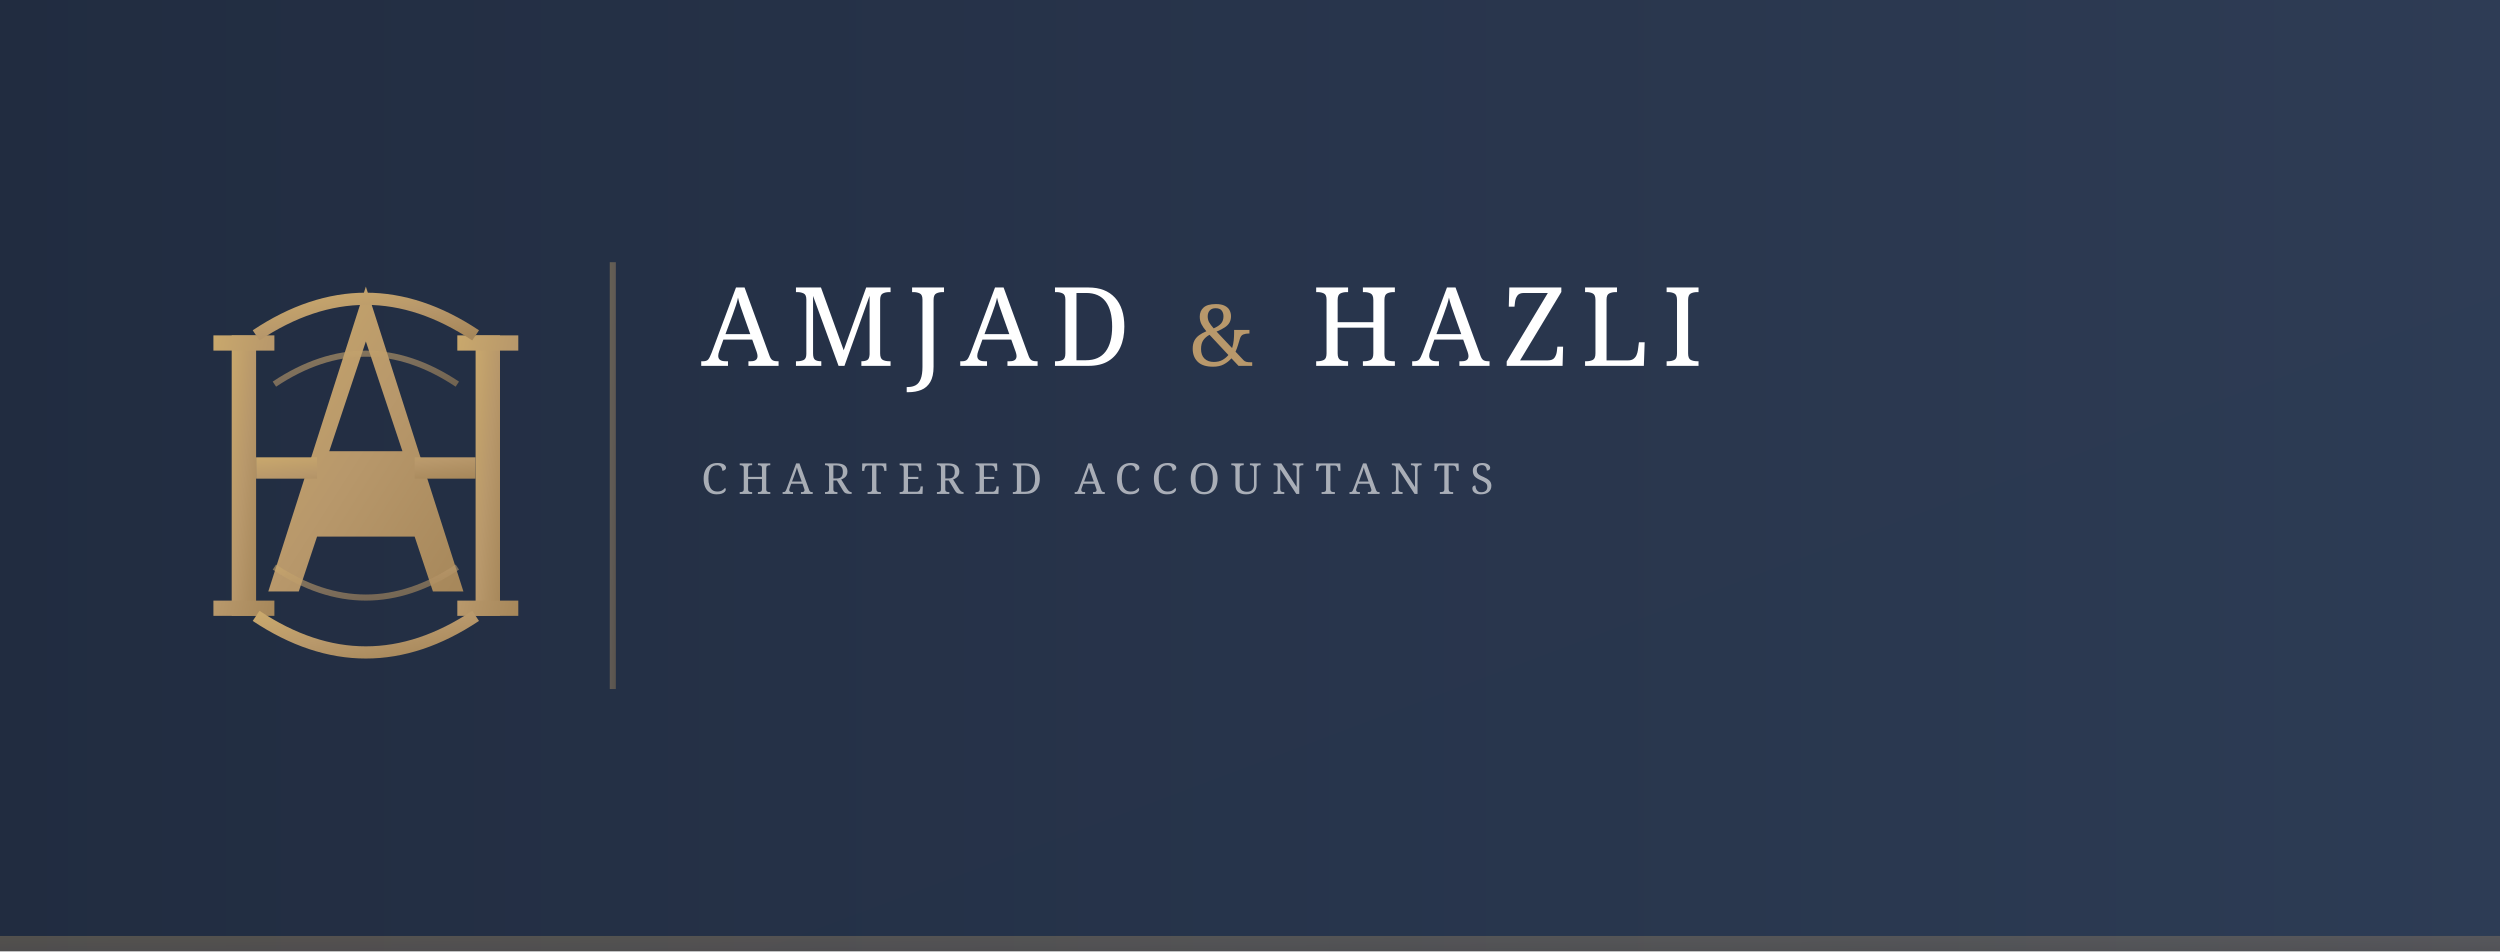
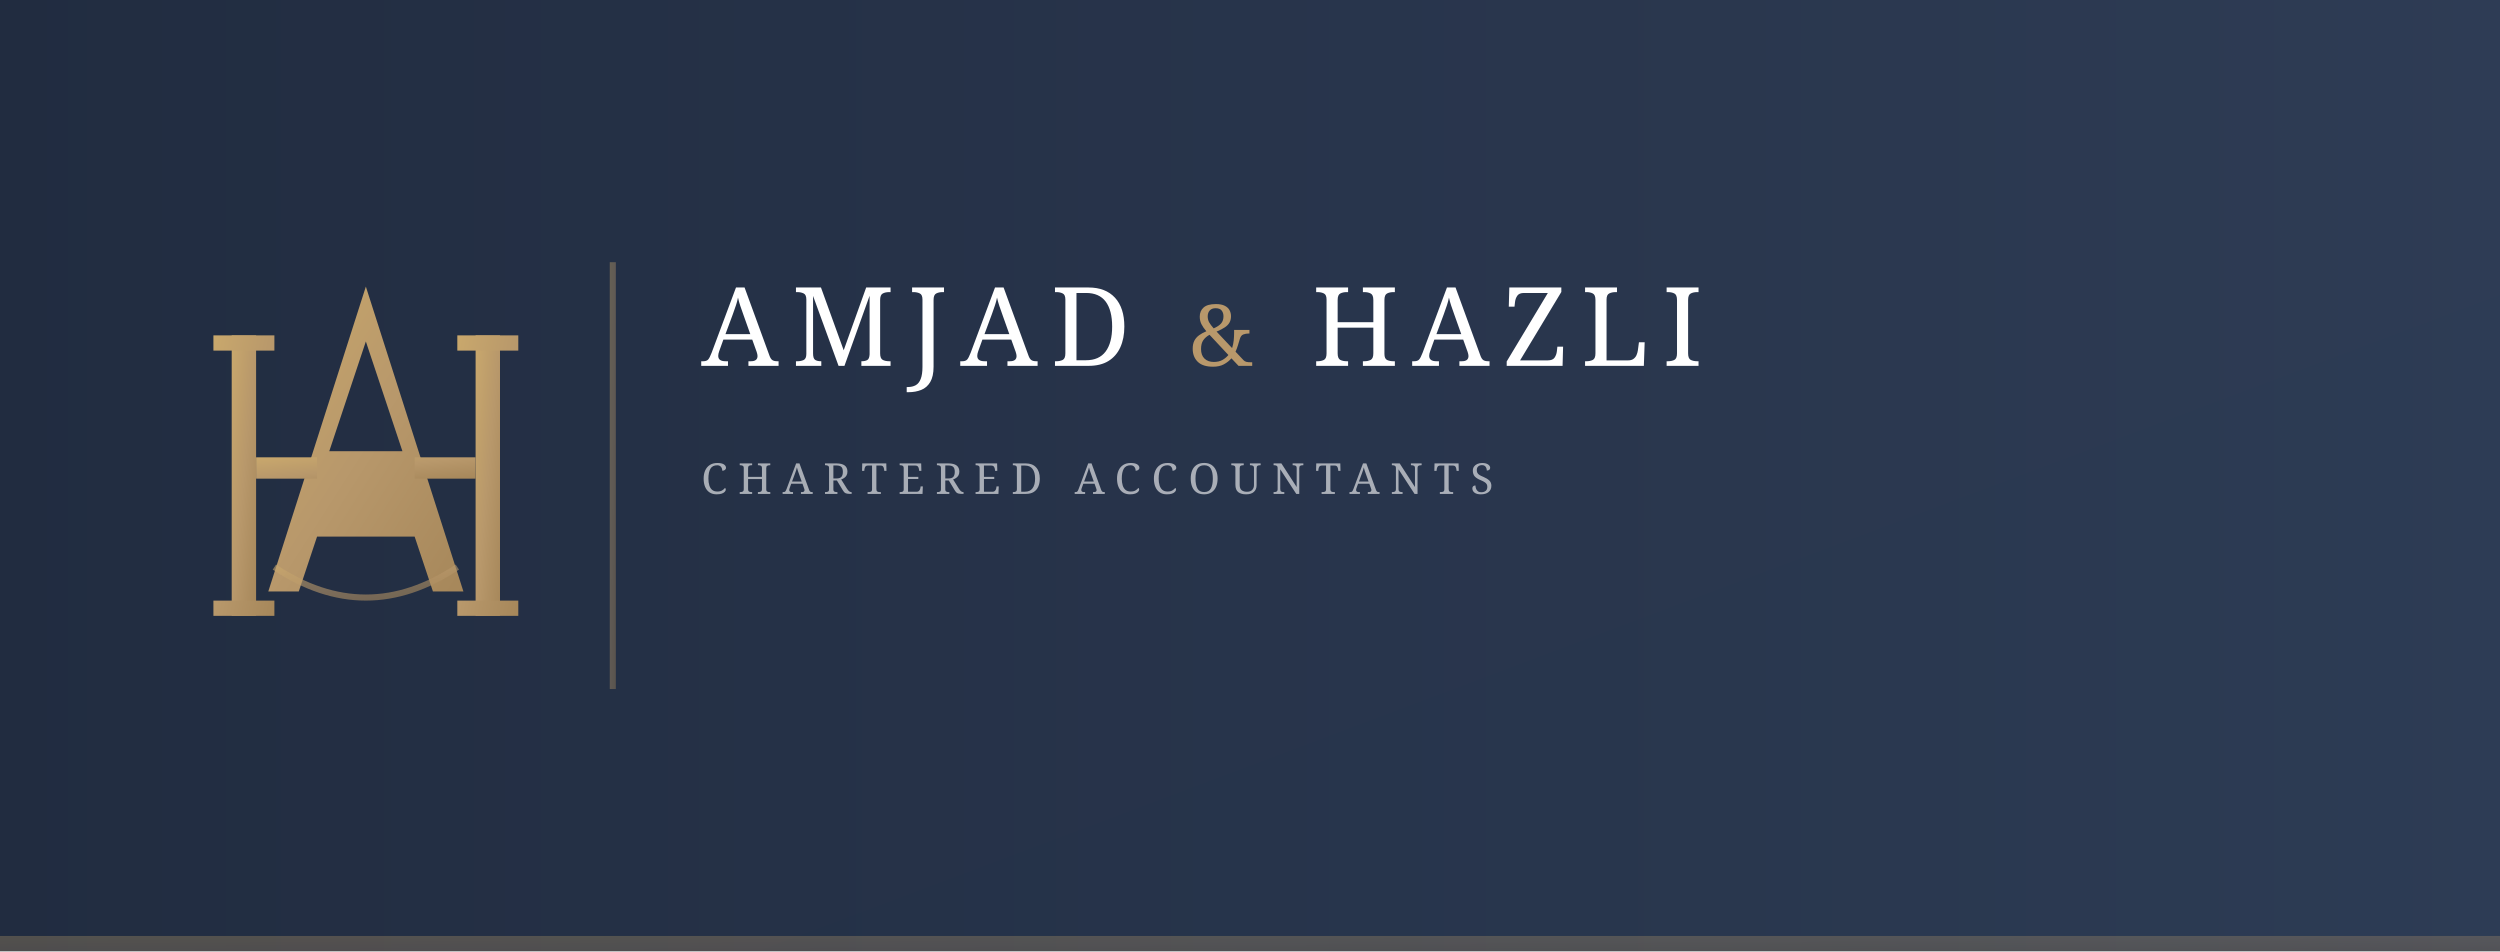
<svg xmlns="http://www.w3.org/2000/svg" viewBox="0 0 820 312" fill="none">
  <defs>
    <linearGradient id="gold" x1="0%" y1="0%" x2="100%" y2="100%">
      <stop offset="0%" stop-color="#C9A86C" />
      <stop offset="50%" stop-color="#B8986B" />
      <stop offset="100%" stop-color="#A6875A" />
    </linearGradient>
    <linearGradient id="navyGradient" x1="0%" y1="0%" x2="100%" y2="0%">
      <stop offset="0%" stop-color="#1E2A3F" />
      <stop offset="100%" stop-color="#2B3A55" />
    </linearGradient>
  </defs>
  <rect width="820" height="312" fill="url(#navyGradient)" />
  <rect width="820" height="312" fill="url(#gold)" opacity="0.02" />
  <g fill="url(#gold)" transform="translate(60, 86) scale(1)">
    <path d="M60 8L28 108h10l6-18h32l6 18h10L60 8zm0 18l12 36H48l12-36z" />
    <path d="M16 24h8v92h-8z" />
    <path d="M10 24h20v5H10zM10 111h20v5H10z" />
    <path d="M96 24h8v92h-8z" />
    <path d="M90 24h20v5H90zM90 111h20v5H90z" />
    <path d="M24 64h20v7H24zM76 64h20v7H76z" />
-     <path d="M24 24Q60 0 96 24" stroke="url(#gold)" stroke-width="4" fill="none" />
-     <path d="M24 116Q60 140 96 116" stroke="url(#gold)" stroke-width="4" fill="none" />
-     <path d="M30 40Q60 20 90 40" stroke="url(#gold)" stroke-width="2" fill="none" opacity="0.6" />
    <path d="M30 100Q60 120 90 100" stroke="url(#gold)" stroke-width="2" fill="none" opacity="0.6" />
  </g>
  <rect x="200" y="86" width="2" height="140" fill="url(#gold)" opacity="0.4" />
  <g transform="translate(230, 120)">
    <text font-family="'Playfair Display', Georgia, serif" font-size="36" font-weight="400" letter-spacing="0.12em" fill="white">
      <tspan>AMJAD</tspan>
      <tspan dx="10" font-size="28" fill="#B8986B">&amp;</tspan>
      <tspan dx="10">HAZLI</tspan>
    </text>
    <text y="42" font-family="'Cormorant Garamond', Georgia, serif" font-size="14" letter-spacing="0.25em" fill="rgba(255,255,255,0.6)">
      CHARTERED ACCOUNTANTS
    </text>
  </g>
  <rect x="0" y="307" width="820" height="5" fill="url(#gold)" opacity="0.3" />
</svg>
